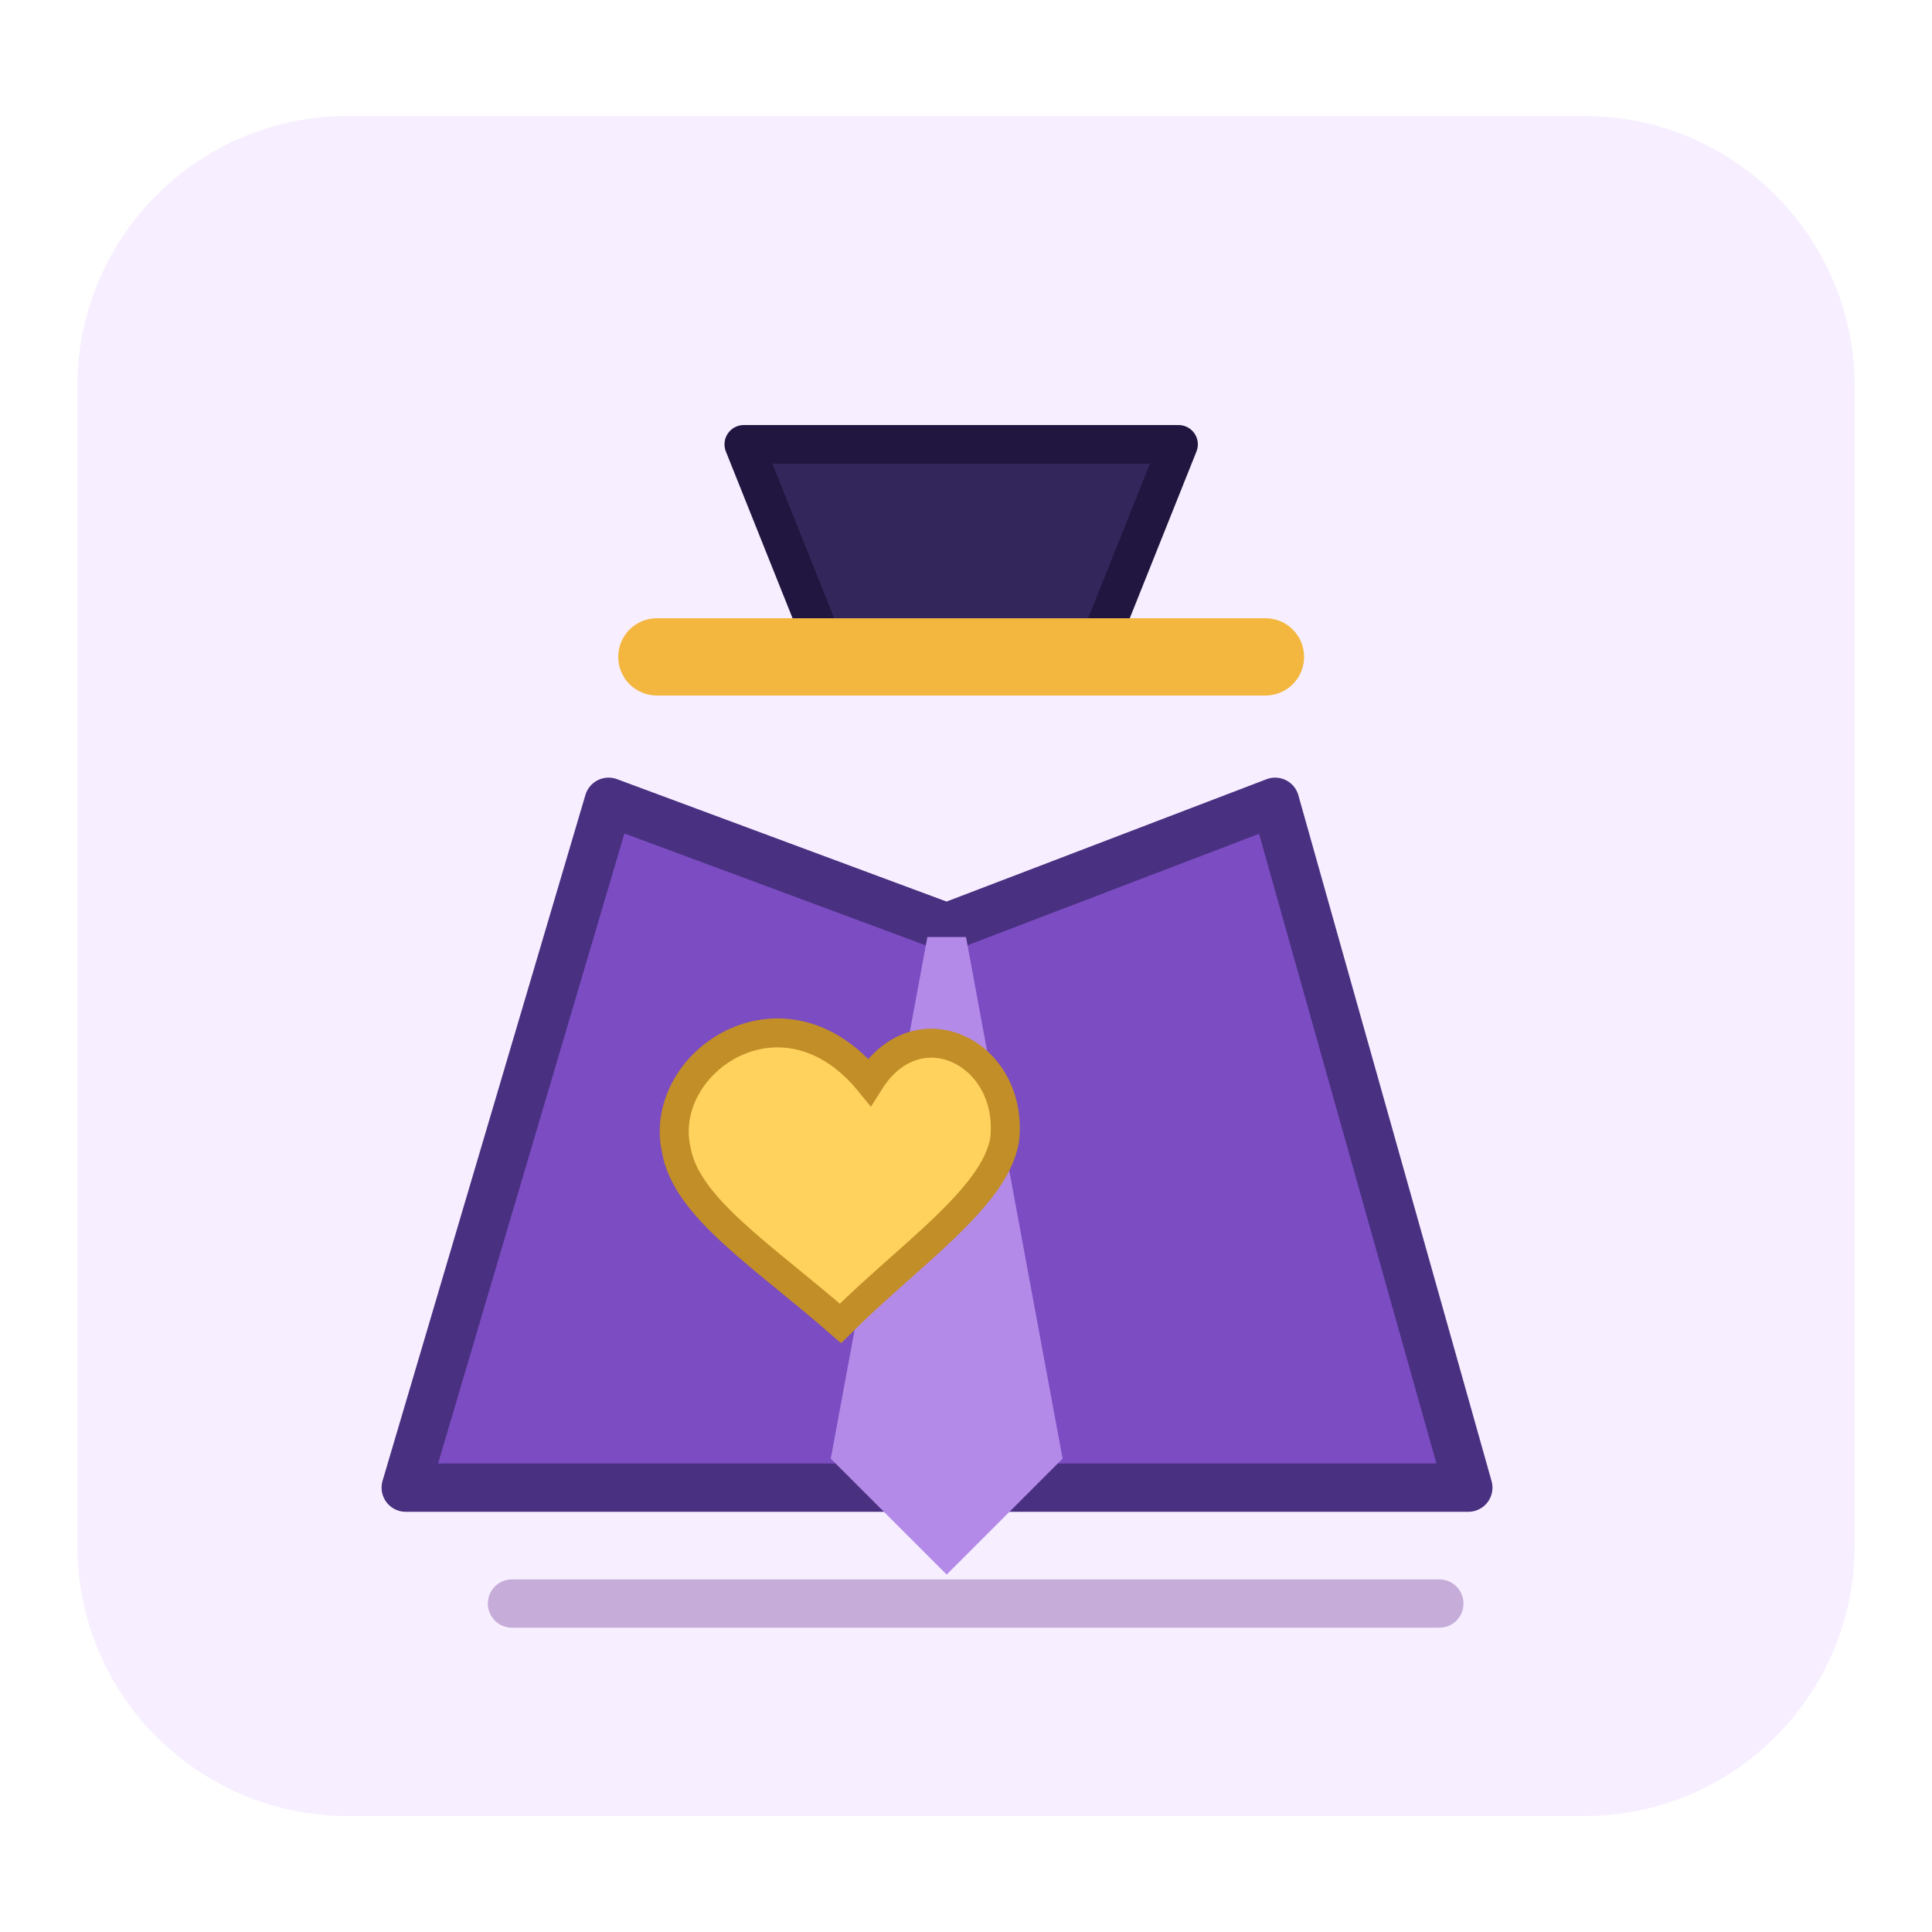
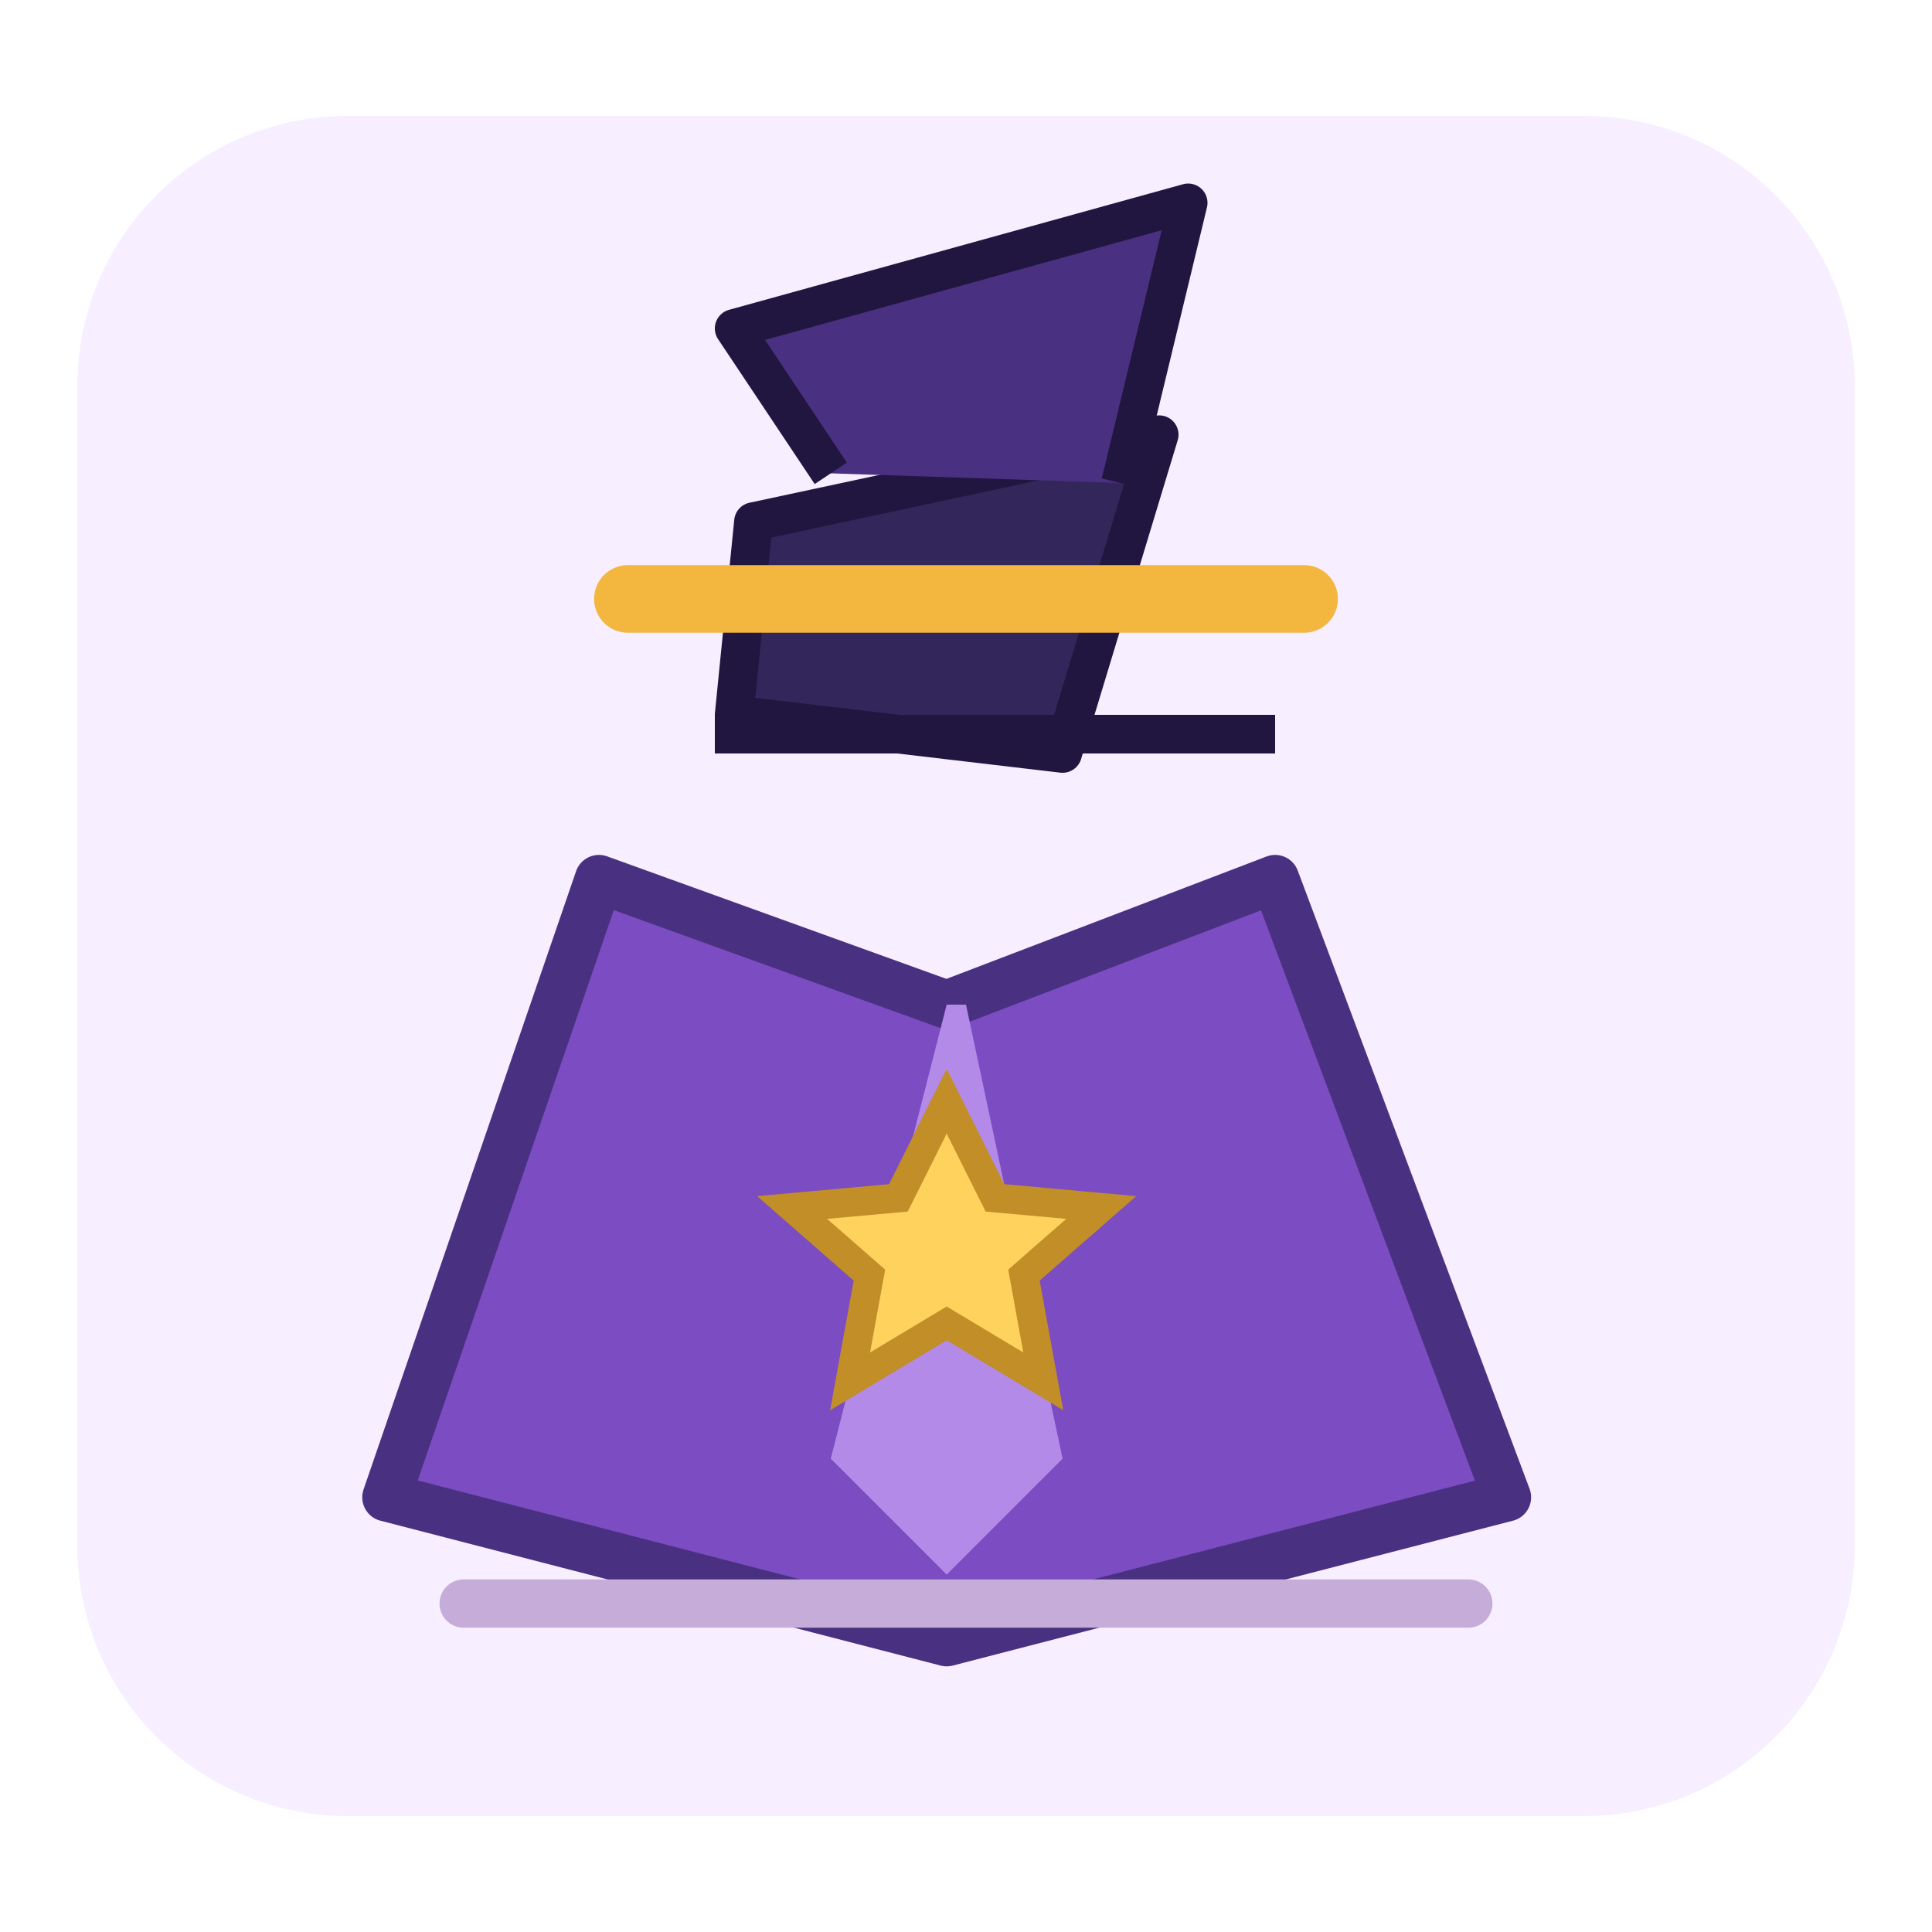
<svg xmlns="http://www.w3.org/2000/svg" viewBox="0 0 200 200">
  <rect x="8" y="12" width="184" height="176" rx="28" fill="#f7efff" />
-   <path d="M77 46h45l-8 20H85Z" fill="#33265a" stroke="#21163f" stroke-width="4" stroke-linejoin="round" />
-   <path d="M68 68h63" stroke="#f3b73f" stroke-width="8" stroke-linecap="round" />
-   <path d="M63 83 98 96l34-13 20 71H42Z" fill="#7b4cc2" stroke="#493080" stroke-width="5" stroke-linejoin="round" />
-   <path d="M96 97 86 151l12 12 12-12-10-54" fill="#b48ae8" />
-   <path d="M90 112c-9-11-22-2-20 7 1 6 9 11 17 18 7-7 16-13 17-19 1-9-9-14-14-6Z" fill="#ffd15d" stroke="#c18e27" stroke-width="3" />
-   <path d="M53 166h96" stroke="#c5acd9" stroke-width="5" stroke-linecap="round" />
+   <path d="m78 54 42-9-10 33-34-4Z" fill="#33265a" stroke="#21163f" stroke-width="4" stroke-linejoin="round" />
+   <path d="M74 76h58M86 49l-10-15 47-13-7 29" fill="#493080" stroke="#21163f" stroke-width="4" stroke-linejoin="round" />
+   <path d="m62 91 36 13 34-13 24 64-58 15-58-15Z" fill="#7b4cc2" stroke="#493080" stroke-width="5" stroke-linejoin="round" />
+   <path d="m98 104-12 47 12 12 12-12-10-47" fill="#b48ae8" />
+   <path d="m98 114 5 10 11 1-8 7 2 11-10-6-10 6 2-11-8-7 11-1Z" fill="#ffd15d" stroke="#c18e27" stroke-width="3" />
+   <path d="M48 166h104" stroke="#c5acd9" stroke-width="5" stroke-linecap="round" />
+   <path d="M65 62h70" stroke="#f3b73f" stroke-width="7" stroke-linecap="round" />
</svg>
